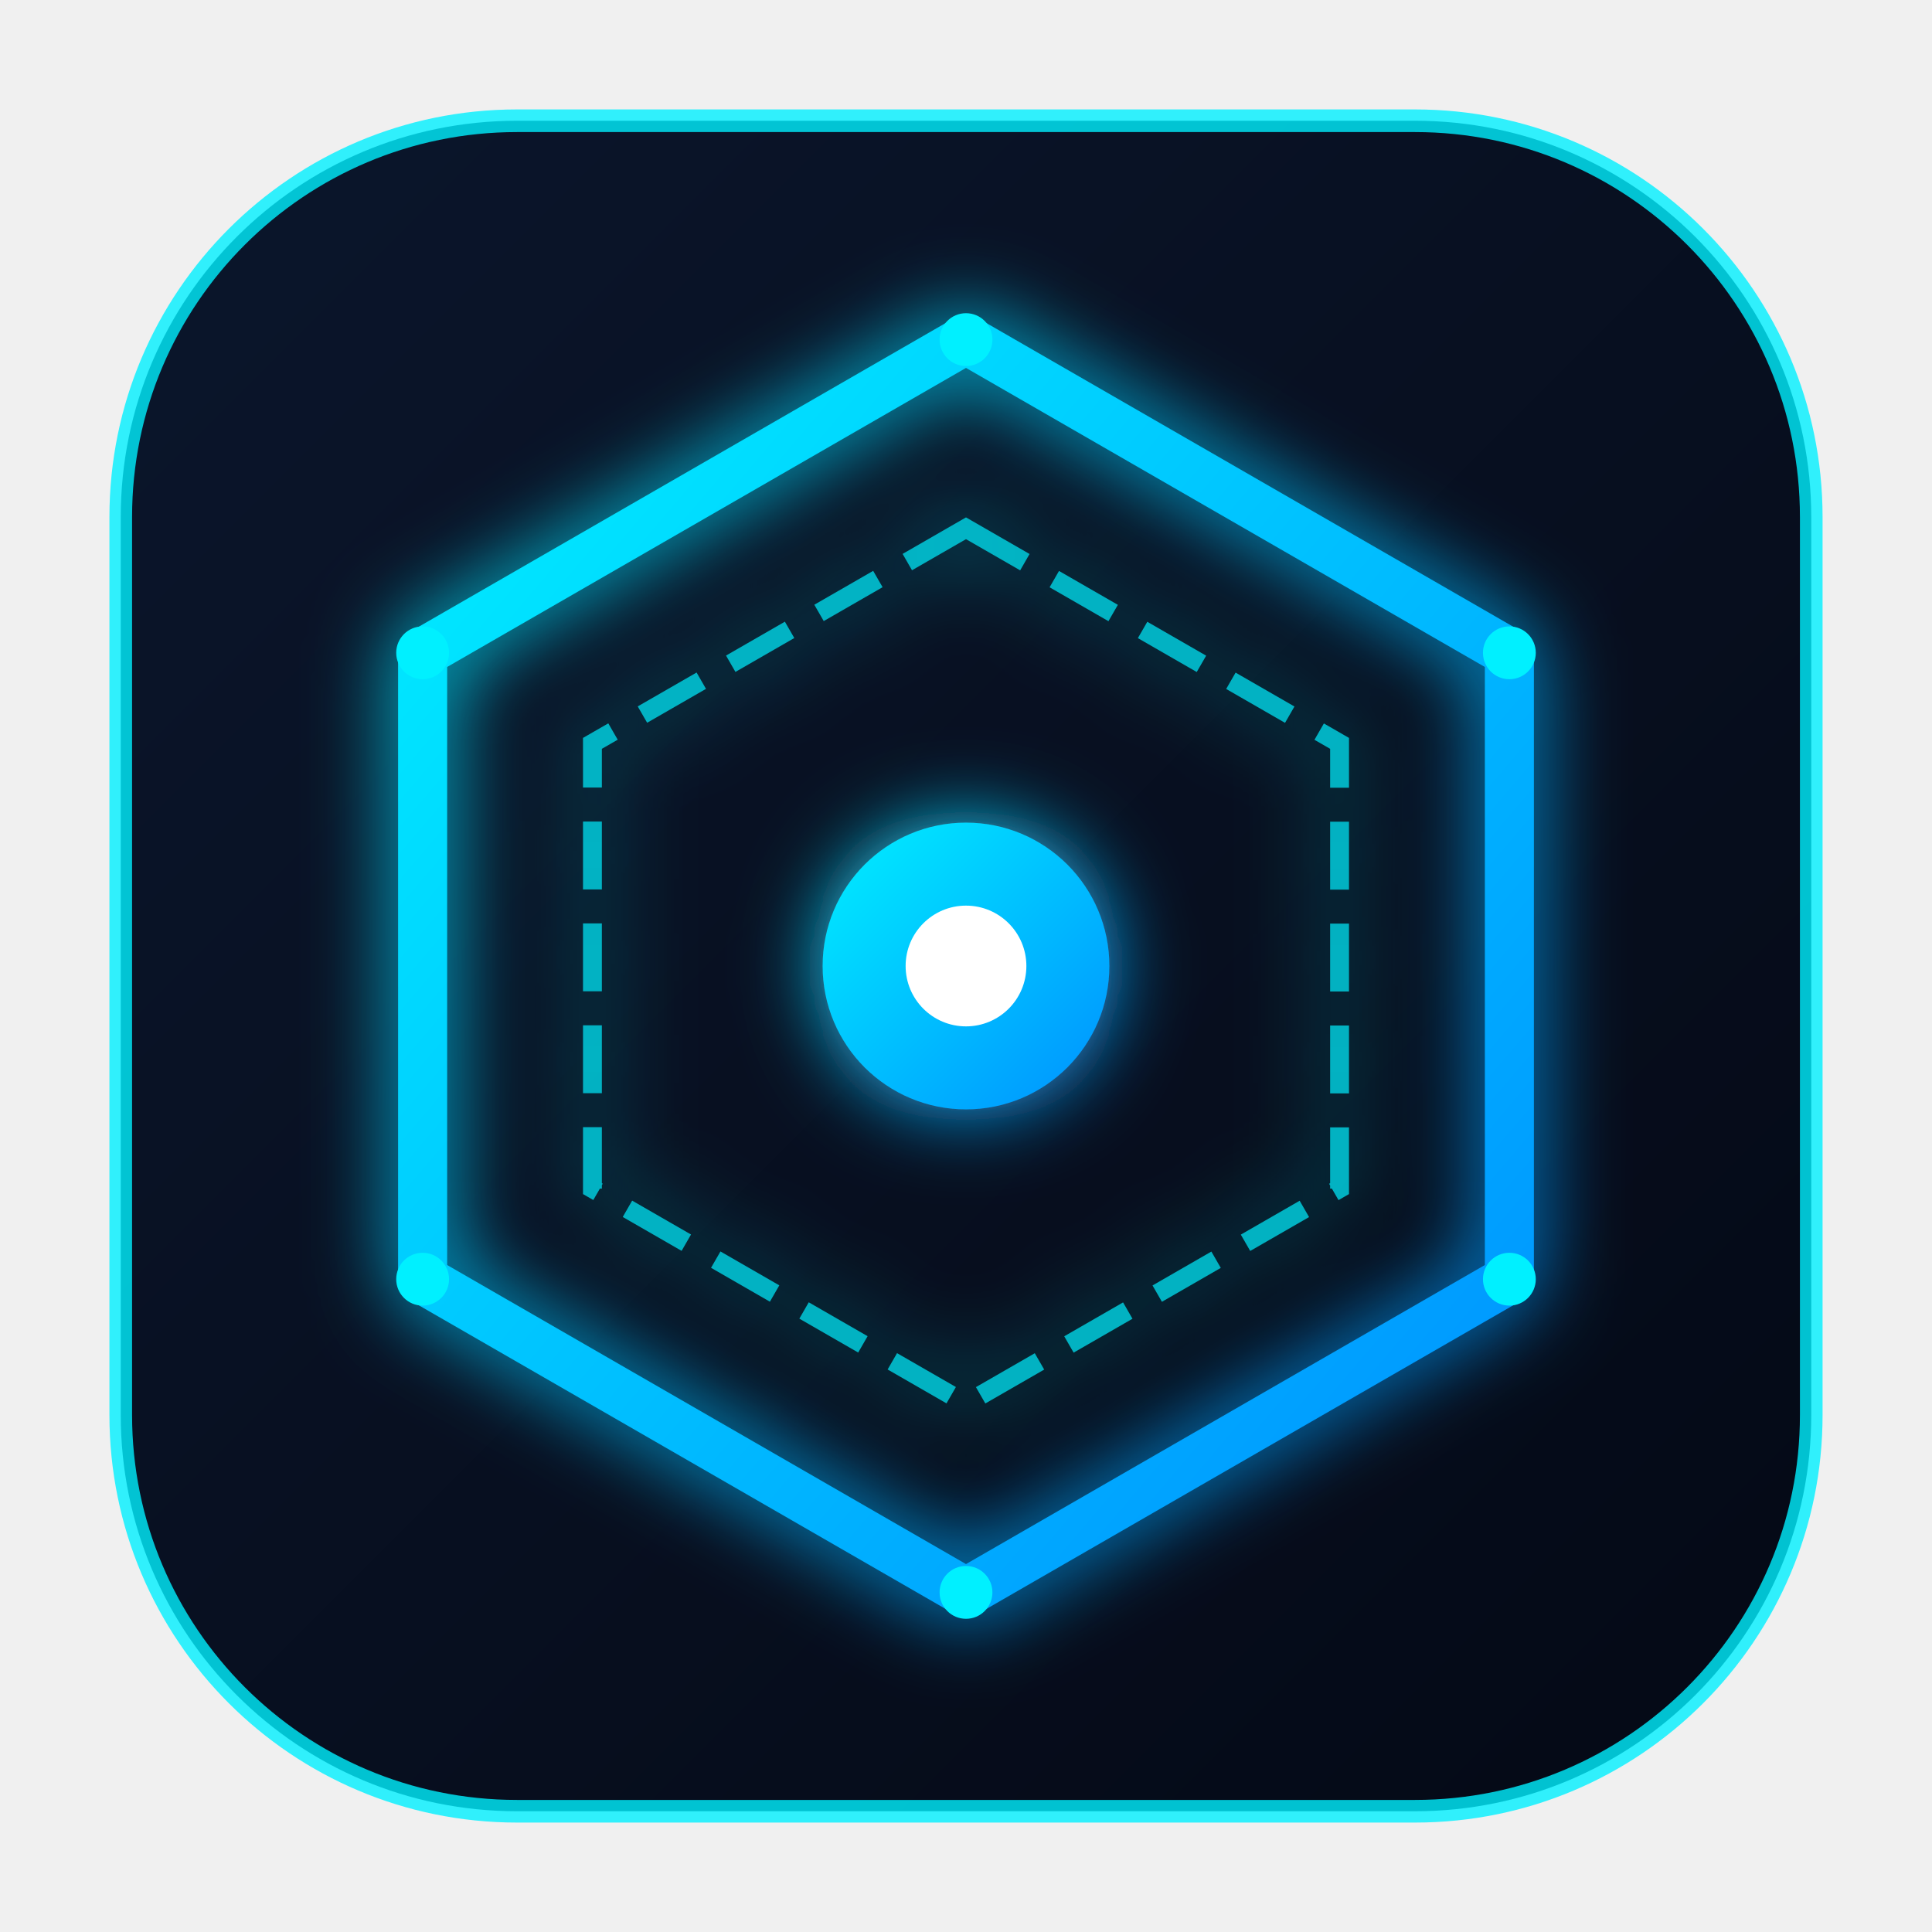
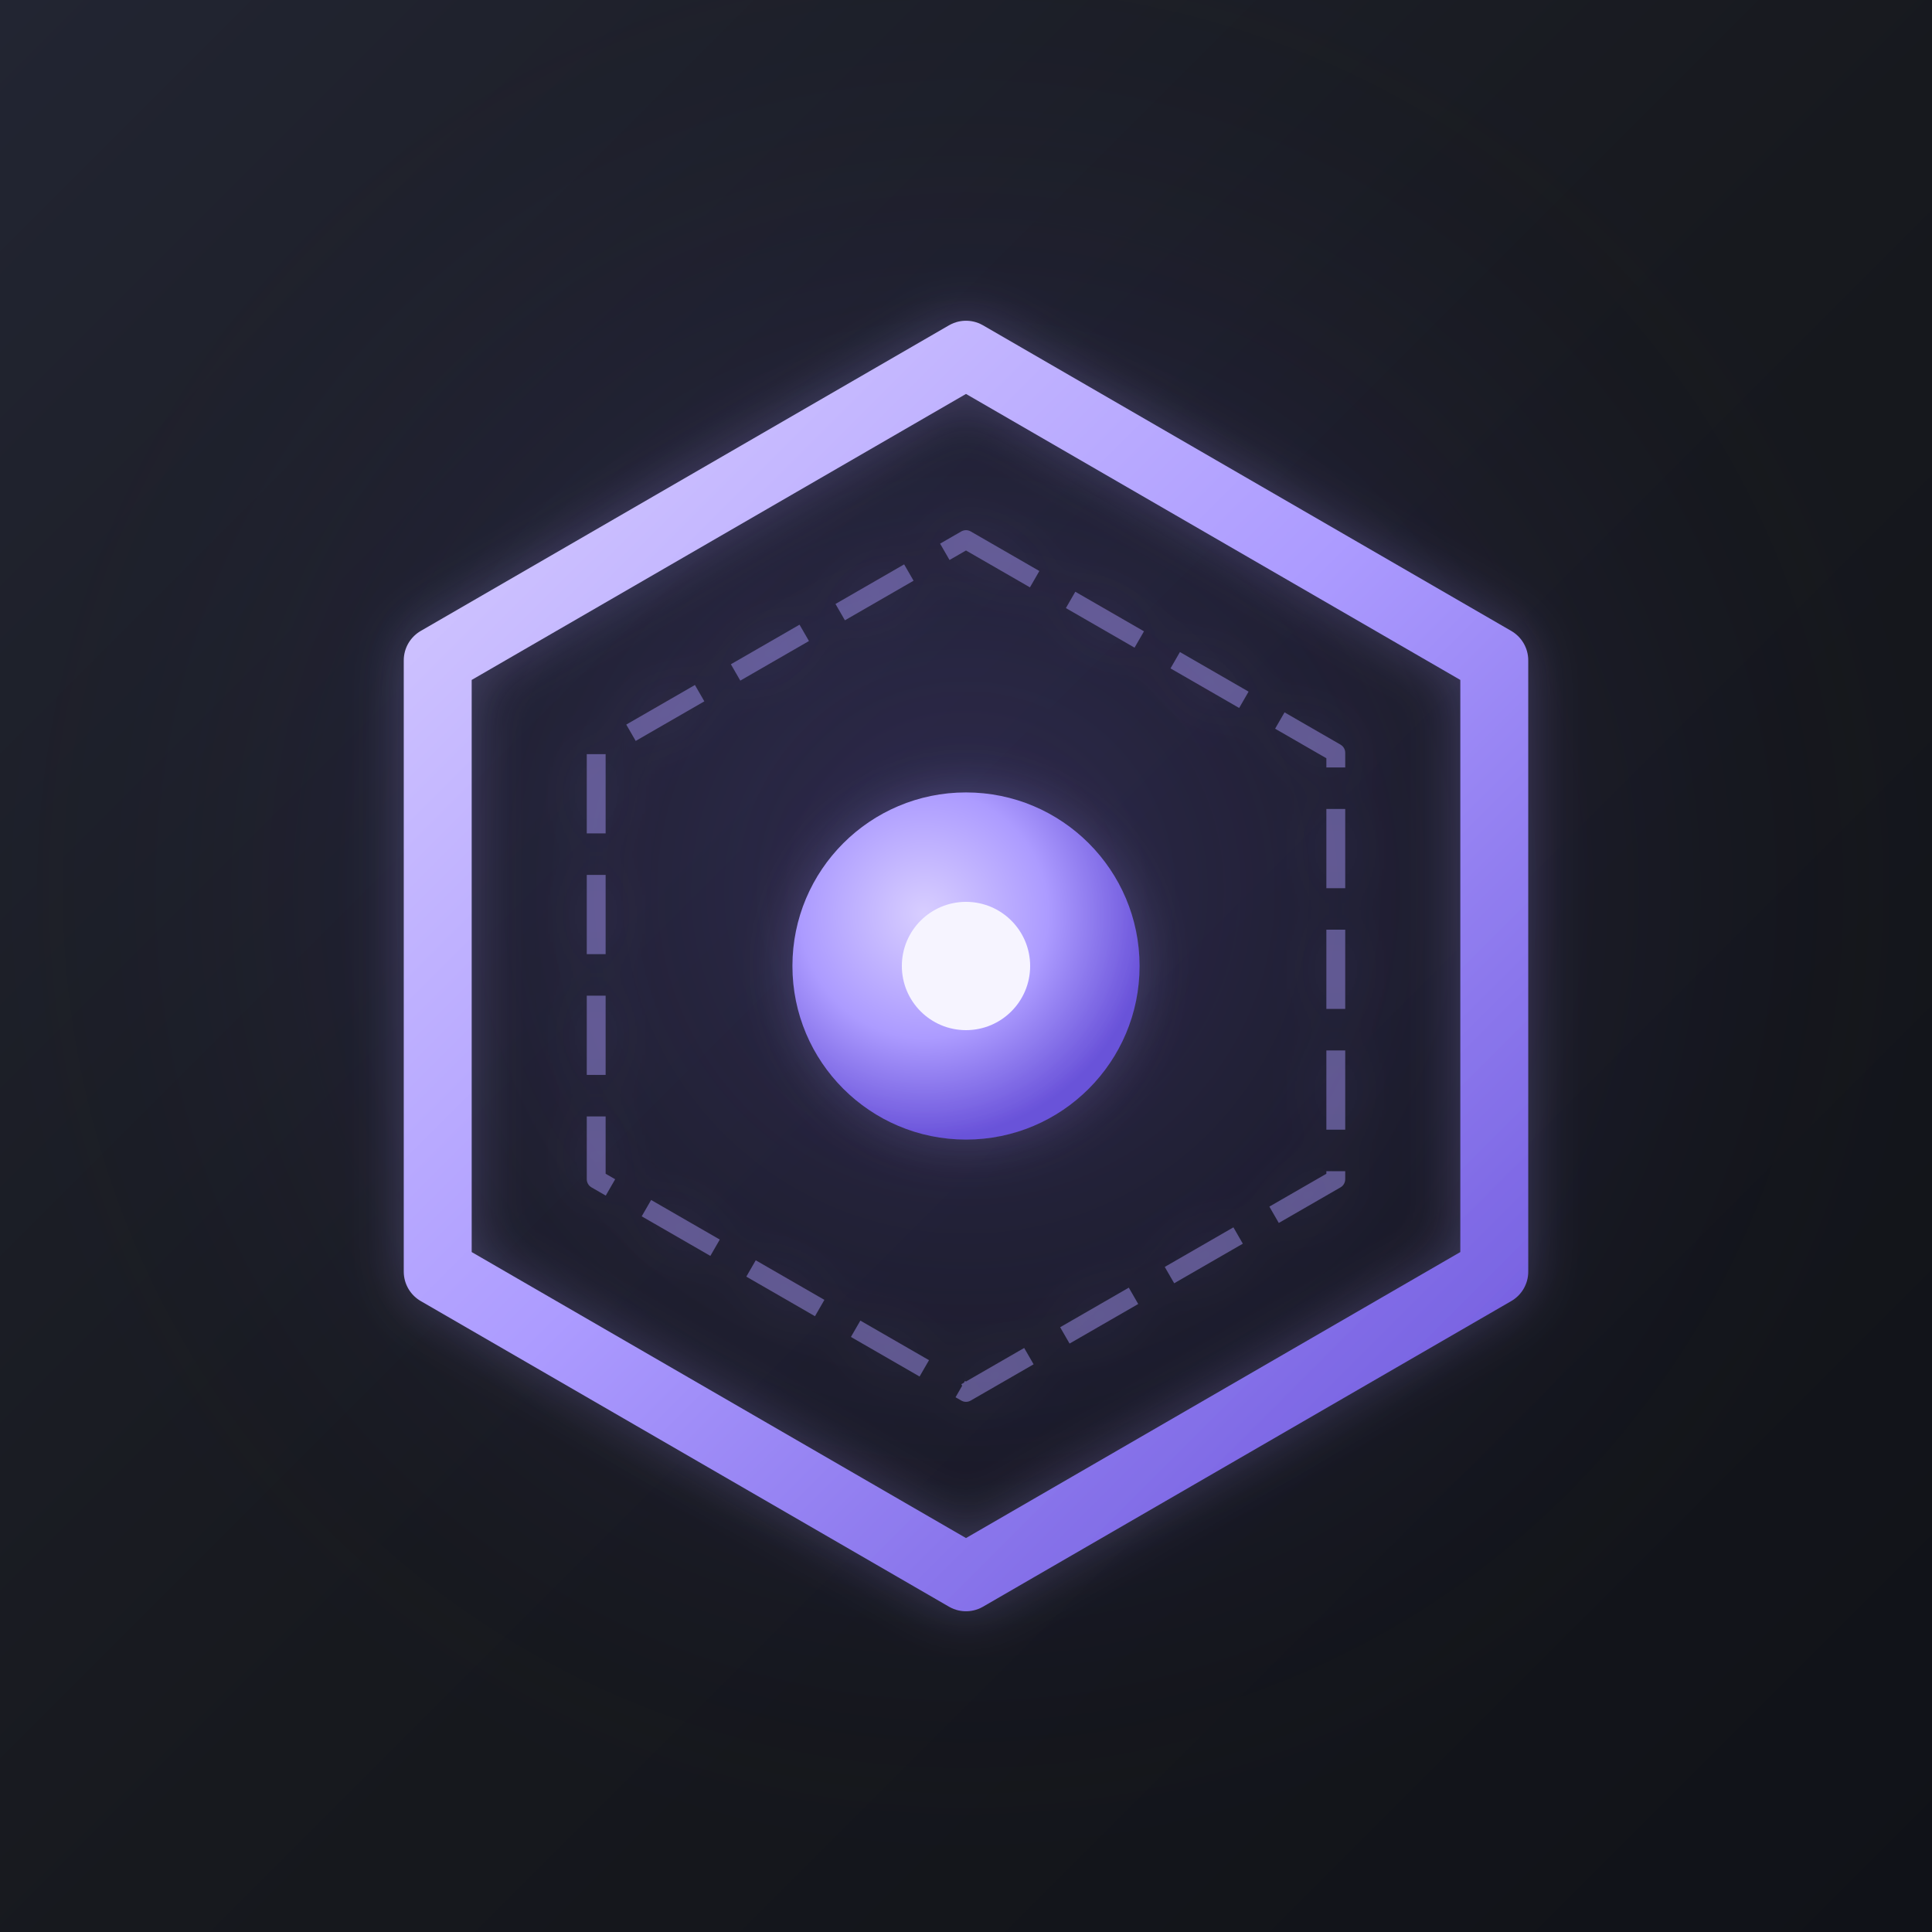
<svg xmlns="http://www.w3.org/2000/svg" viewBox="0 0 1024 1024" width="1024" height="1024">
  <defs>
-     <linearGradient id="bg-hexagon" x1="0%" y1="0%" x2="100%" y2="100%">
-       <stop offset="0%" stop-color="#0b162c" />
-       <stop offset="100%" stop-color="#040915" />
+     <linearGradient id="bg-hexagon" gradientUnits="userSpaceOnUse" x1="0" y1="0" x2="1024" y2="1024">
+       <stop offset="0%" stop-color="#222532" />
+       <stop offset="52%" stop-color="#17191e" />
+       <stop offset="100%" stop-color="#101218" />
    </linearGradient>
-     <linearGradient id="grad-hexagon" x1="0%" y1="0%" x2="100%" y2="100%">
-       <stop offset="0%" stop-color="#00f0ff" />
-       <stop offset="100%" stop-color="#0090ff" />
+     <radialGradient id="ambient-hexagon" gradientUnits="userSpaceOnUse" cx="512" cy="472" r="540">
+       <stop offset="0%" stop-color="#7e66f5" stop-opacity="0.22" />
+       <stop offset="55%" stop-color="#6952d9" stop-opacity="0.07" />
+       <stop offset="100%" stop-color="#101218" stop-opacity="0" />
+     </radialGradient>
+     <linearGradient id="grad-hexagon" gradientUnits="userSpaceOnUse" x1="200" y1="200" x2="824" y2="824">
+       <stop offset="0%" stop-color="#d8ceff" />
+       <stop offset="48%" stop-color="#ac9bff" />
+       <stop offset="100%" stop-color="#6952d9" />
    </linearGradient>
-     <filter id="glow-hexagon" x="-30%" y="-30%" width="160%" height="160%">
-       <feGaussianBlur stdDeviation="22" result="blur" />
+     <filter id="soft-glow-hexagon" x="-25%" y="-25%" width="150%" height="150%">
+       <feGaussianBlur in="SourceAlpha" stdDeviation="14" result="blur" />
+       <feFlood flood-color="#ac9bff" flood-opacity="0.26" result="color" />
+       <feComposite in="color" in2="blur" operator="in" result="glow" />
      <feMerge>
-         <feMergeNode in="blur" />
+         <feMergeNode in="glow" />
        <feMergeNode in="SourceGraphic" />
      </feMerge>
    </filter>
+     <radialGradient id="core-hex" cx="38%" cy="35%" r="65%">
+       <stop offset="0%" stop-color="#d8ceff" />
+       <stop offset="55%" stop-color="#ac9bff" />
+       <stop offset="100%" stop-color="#6952d9" />
+     </radialGradient>
  </defs>
-   <rect x="64" y="64" width="896" height="896" rx="210" fill="url(#bg-hexagon)" stroke="#00f0ff" stroke-width="12" stroke-opacity="0.8" />
-   <g filter="url(#glow-hexagon)">
-     <polygon points="512,180 800,346 800,678 512,844 224,678 224,346" fill="none" stroke="url(#grad-hexagon)" stroke-width="26" stroke-linejoin="round" />
-     <polygon points="512,280 710,394 710,630 512,744 314,630 314,394" fill="none" stroke="#00f0ff" stroke-width="10" stroke-dasharray="36 18" stroke-opacity="0.7" />
-     <circle cx="512" cy="512" r="76" fill="url(#grad-hexagon)" />
-     <circle cx="512" cy="512" r="32" fill="#ffffff" />
+   <rect x="0" y="0" width="1024" height="1024" fill="url(#bg-hexagon)" />
+   <rect x="0" y="0" width="1024" height="1024" fill="url(#ambient-hexagon)" />
+   <g filter="url(#soft-glow-hexagon)">
+     <polygon points="512,188 792,350 792,674 512,836 232,674 232,350" fill="none" stroke="url(#grad-hexagon)" stroke-width="36" stroke-linejoin="round" />
+     <polygon points="512,286 708,399 708,625 512,738 316,625 316,399" fill="none" stroke="#ac9bff" stroke-width="10" stroke-dasharray="42 22" stroke-opacity="0.45" stroke-linejoin="round" />
+     <circle cx="512" cy="512" r="92" fill="url(#core-hex)" />
+     <circle cx="512" cy="512" r="34" fill="#f6f4ff" />
  </g>
-   <circle cx="512" cy="180" r="14" fill="#00f0ff" />
-   <circle cx="800" cy="346" r="14" fill="#00f0ff" />
-   <circle cx="800" cy="678" r="14" fill="#00f0ff" />
-   <circle cx="512" cy="844" r="14" fill="#00f0ff" />
-   <circle cx="224" cy="678" r="14" fill="#00f0ff" />
-   <circle cx="224" cy="346" r="14" fill="#00f0ff" />
</svg>
